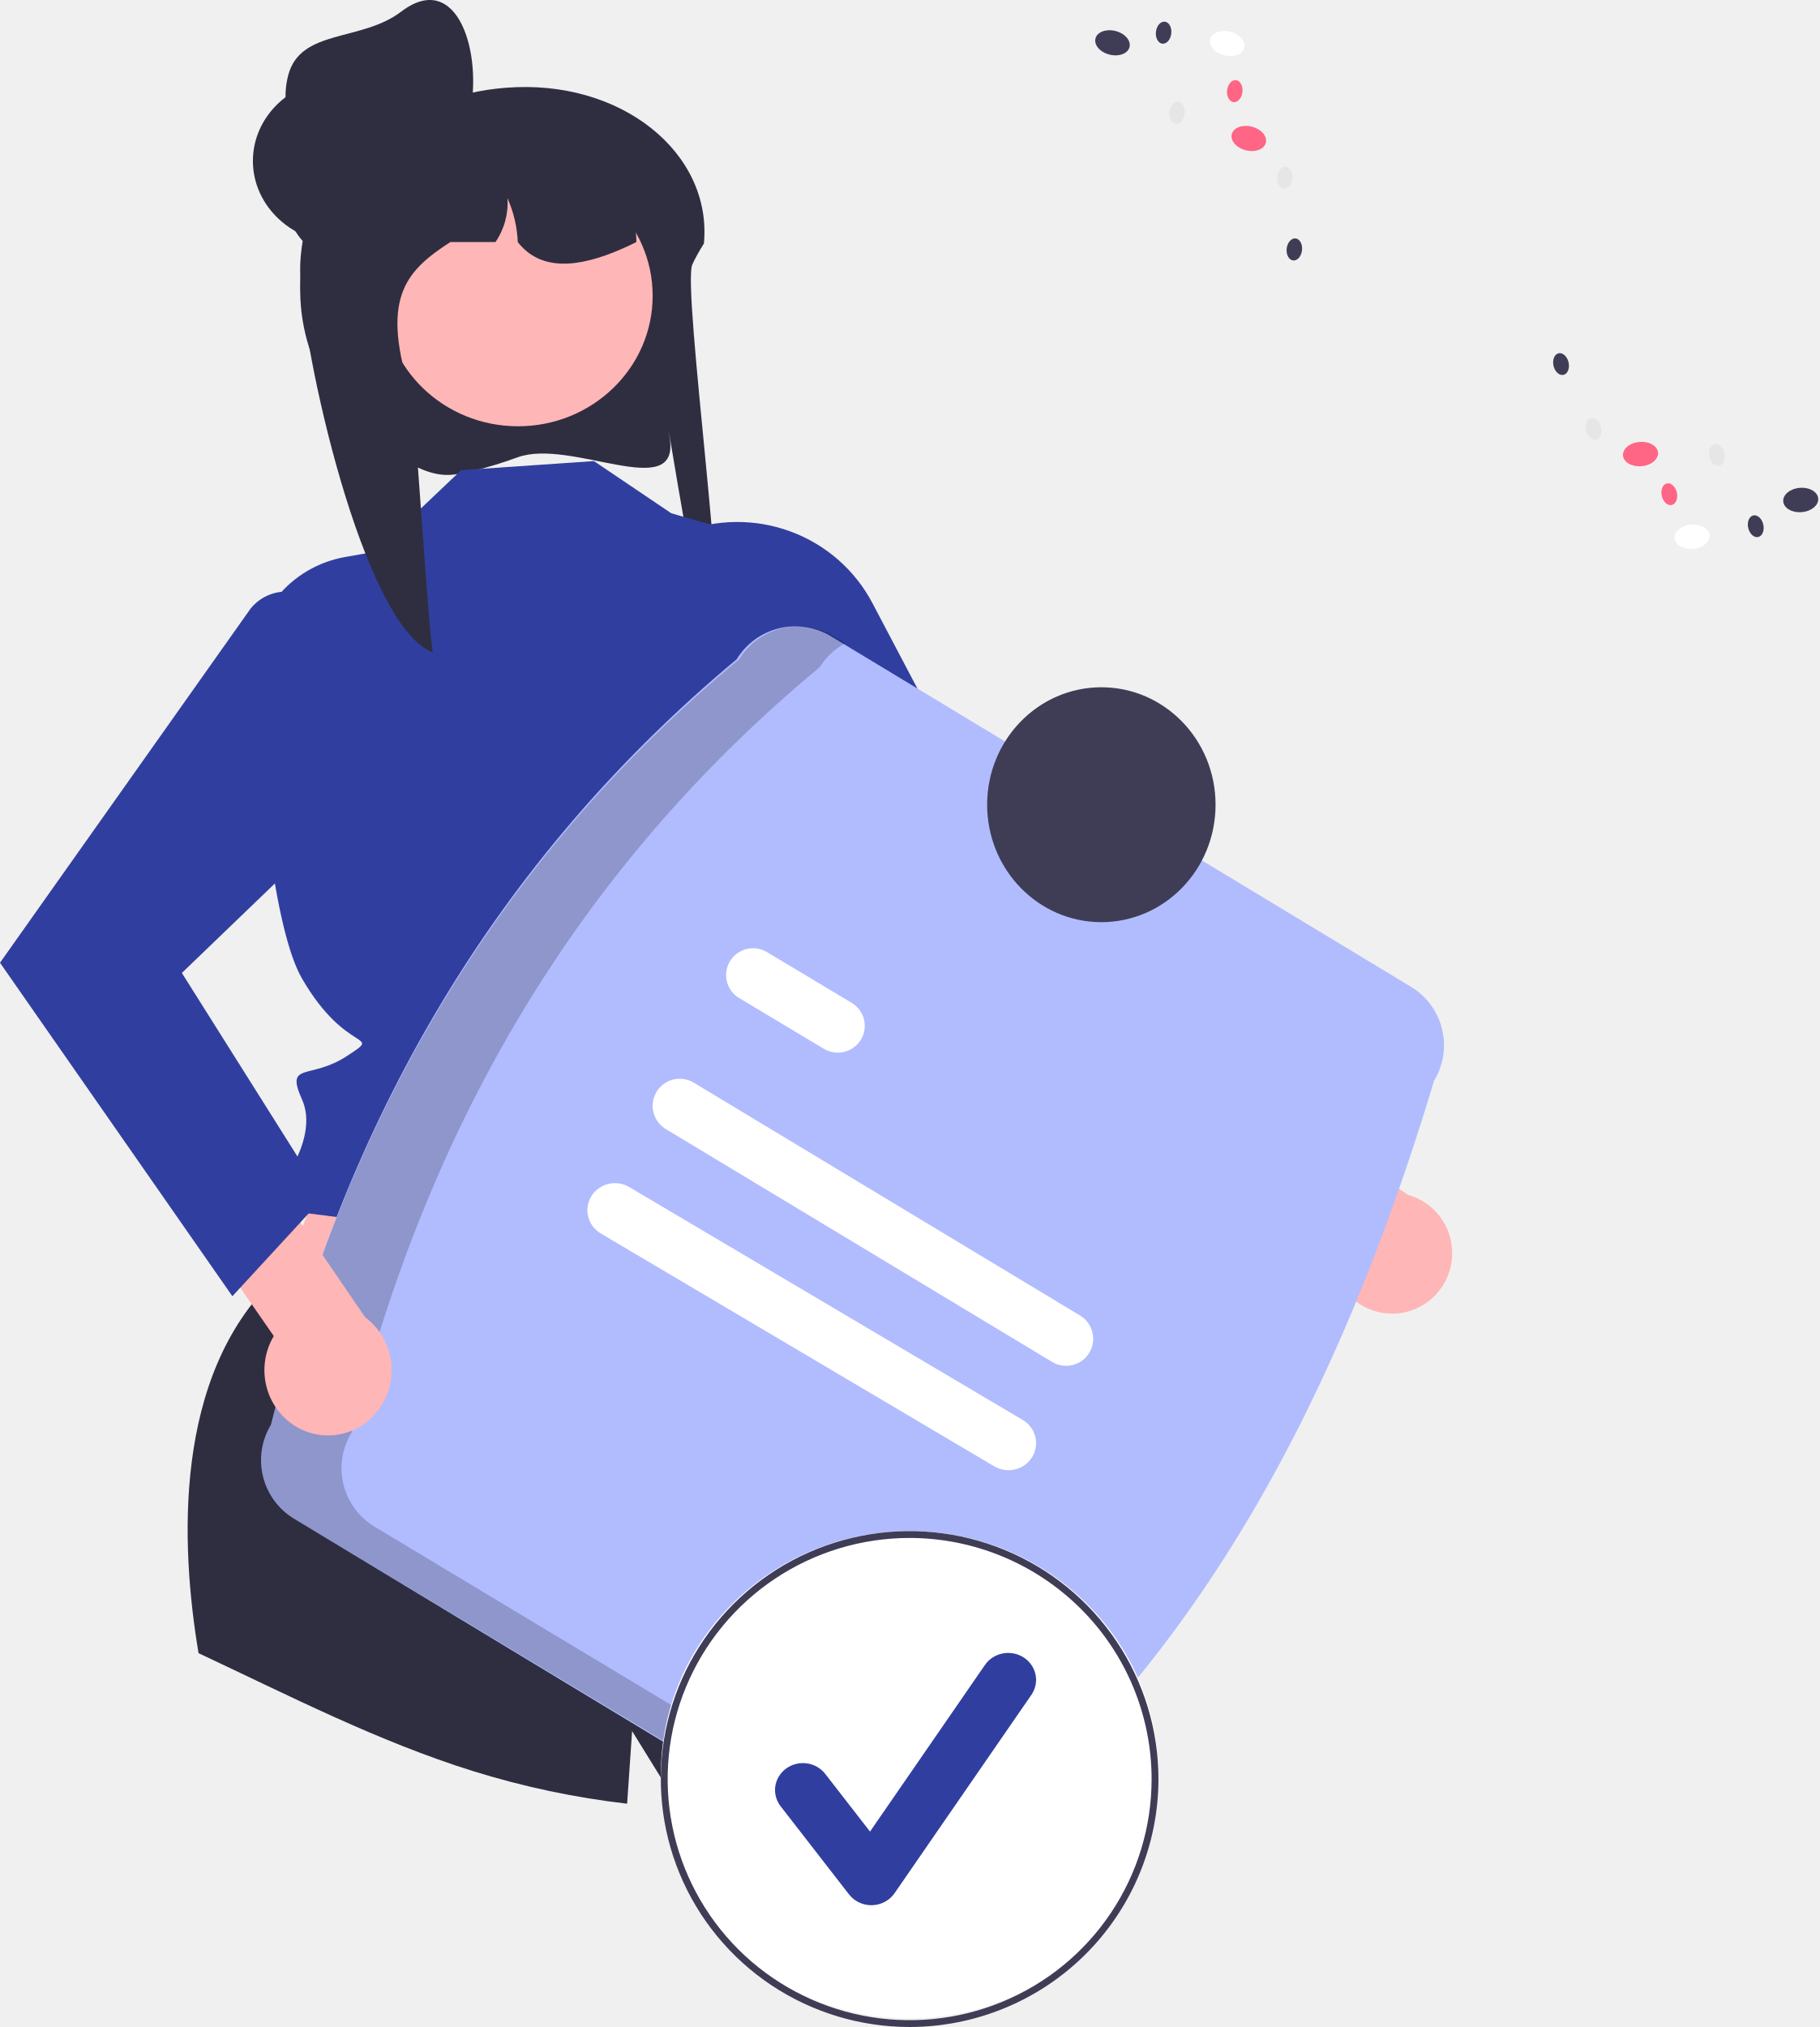
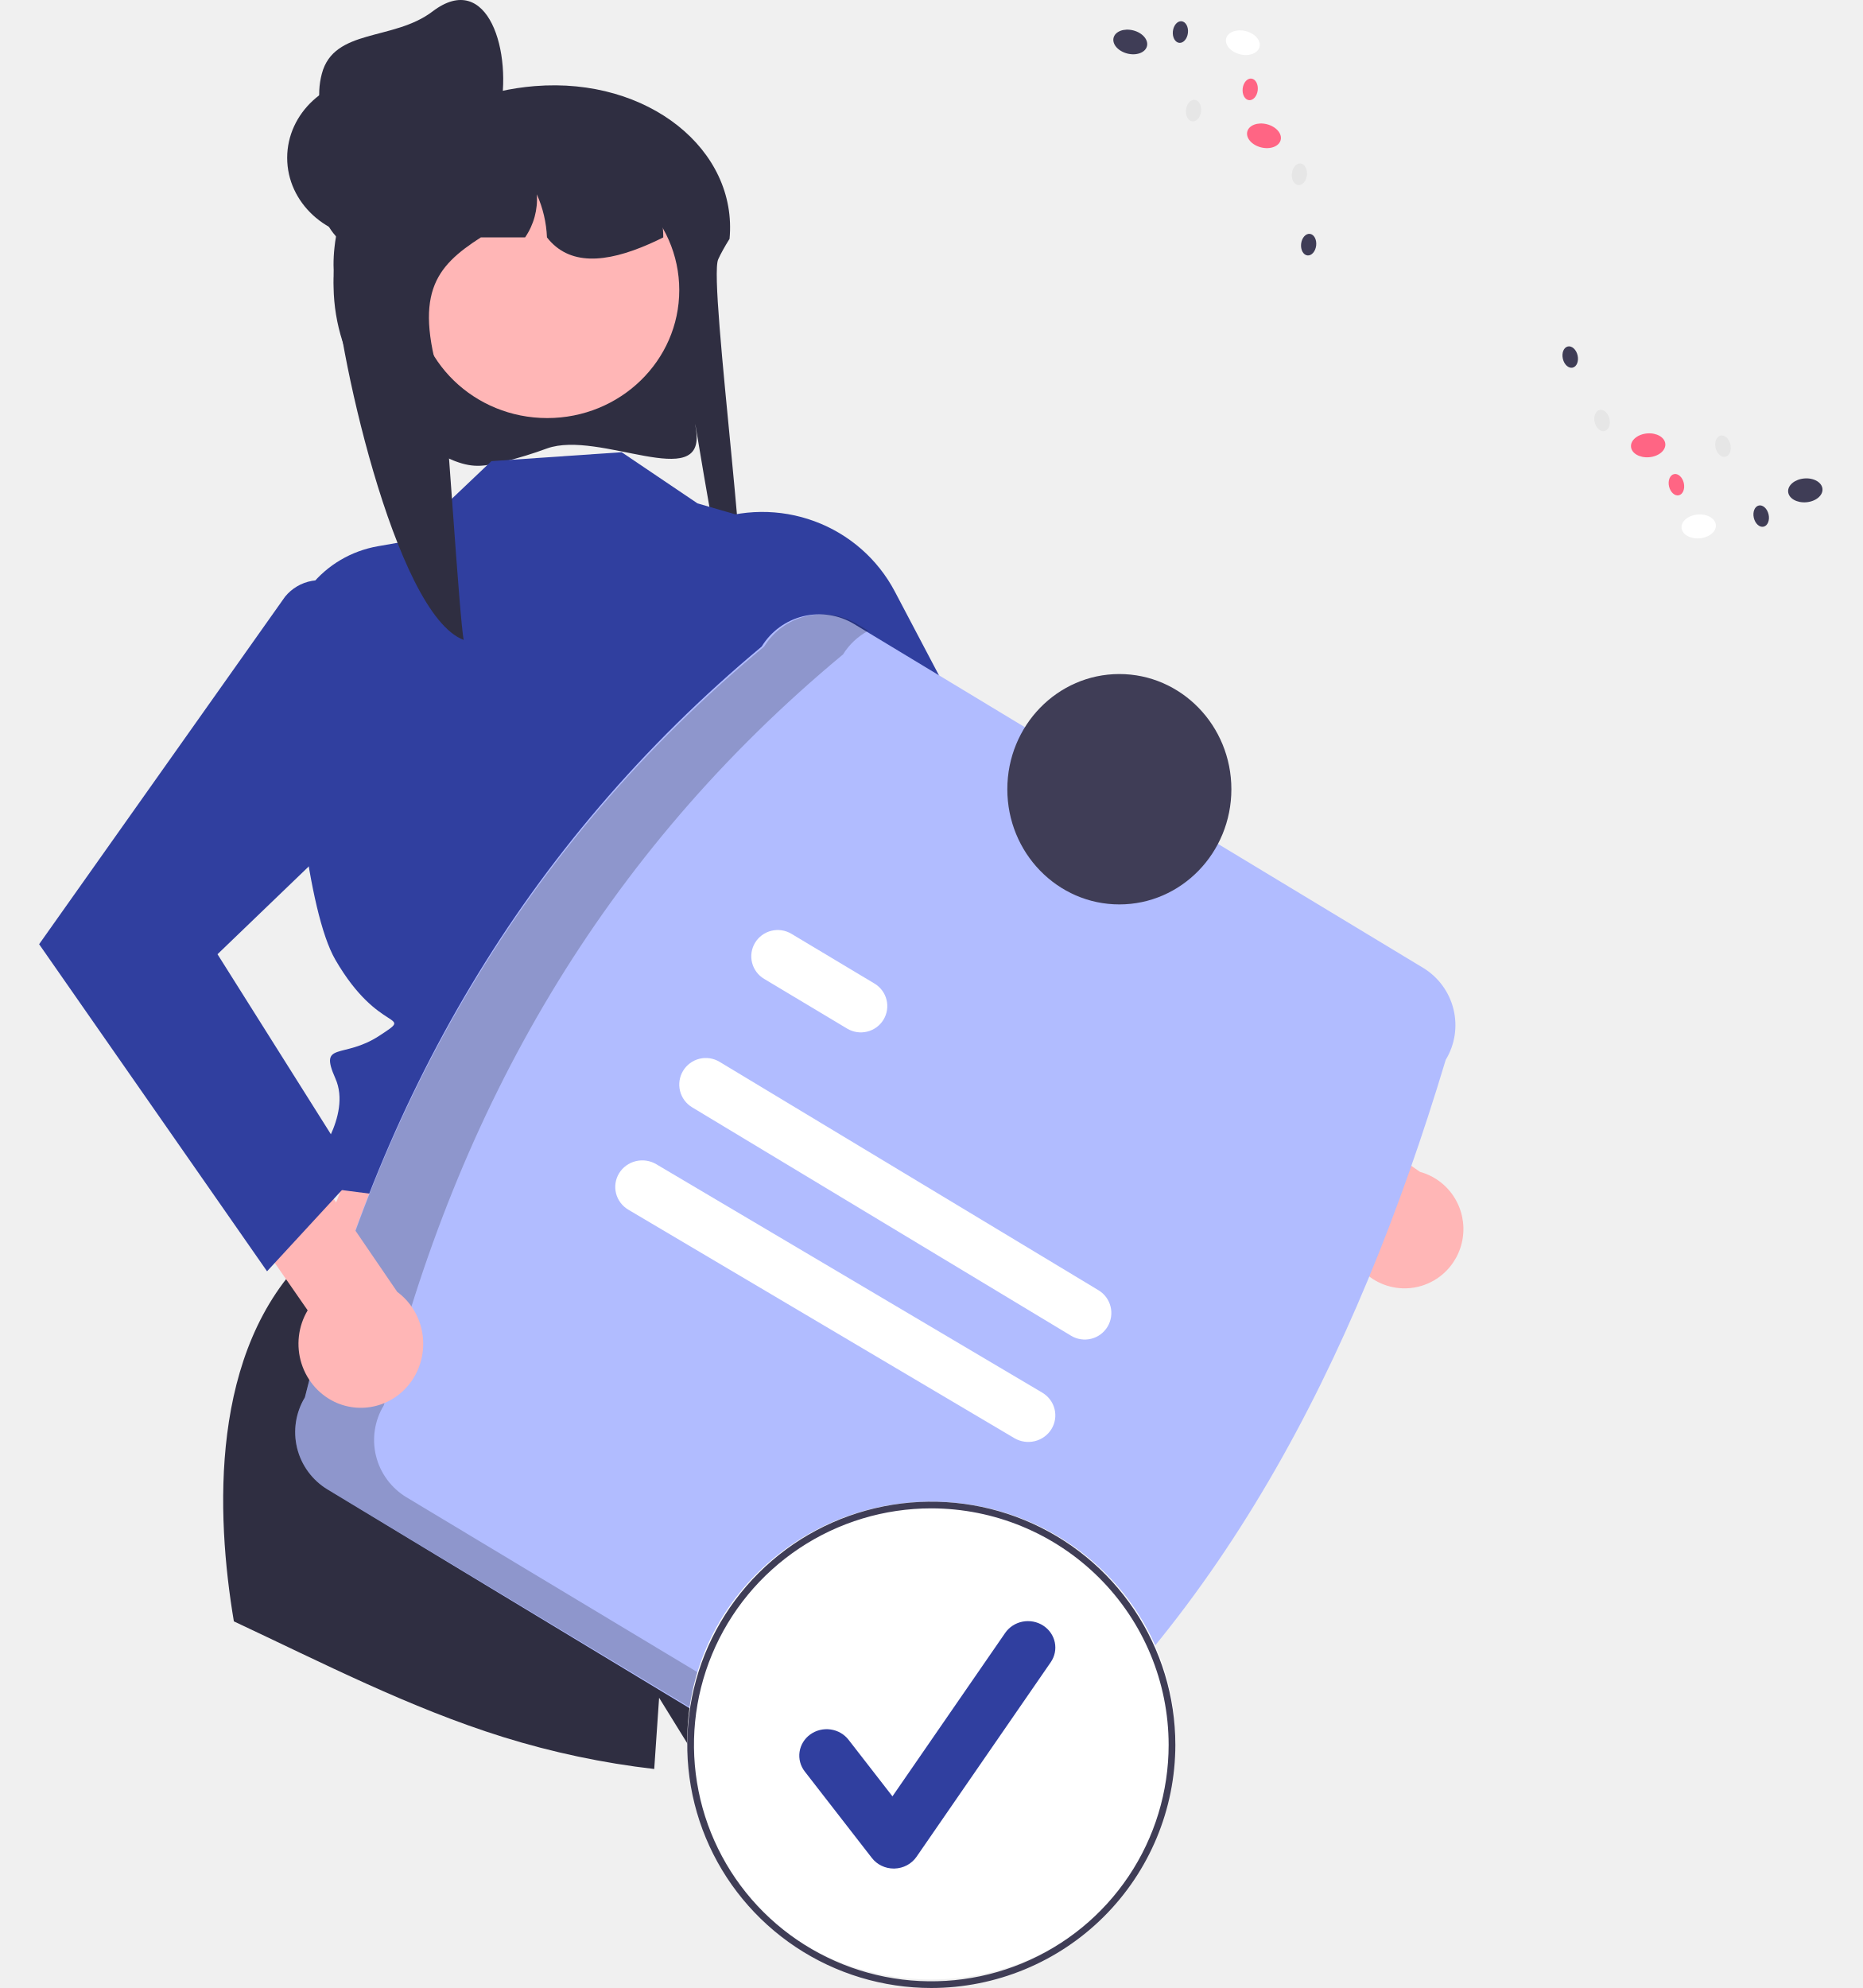
- <svg xmlns="http://www.w3.org/2000/svg" width="228" height="254" viewBox="0 0 228 254" fill="none">
+ <svg xmlns="http://www.w3.org/2000/svg" width="238" height="254" viewBox="0 0 228 254" fill="none">
  <path d="M64.897 57.294C63.103 57.958 61.272 58.52 59.411 58.978C56.954 59.559 55.567 59.829 53.195 58.935C53.112 58.904 53.032 58.873 52.957 58.843C48.462 56.987 44.619 53.904 41.897 49.967C39.175 46.03 37.69 41.41 37.624 36.669C37.612 36.506 37.612 36.335 37.612 36.168C37.61 35.365 37.649 34.562 37.73 33.762C37.834 32.673 38.014 31.592 38.268 30.526L38.244 30.522C36.324 28.616 35.585 26.005 35.83 23.382C35.998 21.604 36.579 19.885 37.531 18.357C38.482 16.828 39.778 15.529 41.322 14.557C43.741 13.081 46.469 12.146 49.307 11.822C50.069 11.736 50.835 11.693 51.602 11.692H58.809C60.297 11.354 61.809 11.123 63.333 11H63.344C77.848 9.832 89.286 19.166 88.219 30.522C88.212 30.534 88.2 30.547 88.192 30.559C87.884 31.047 87.611 31.51 87.37 31.952C87.137 32.365 86.939 32.761 86.769 33.136C85.446 36.039 91.736 81.072 89.48 81.756C88.196 82.144 83.02 48.633 83.948 55.006C85.118 63 71.578 54.897 64.897 57.294Z" fill="#2F2E41" />
  <path d="M86.664 137.901L106.332 179.871L30.673 172.196L46.466 131.906L86.664 137.901Z" fill="#FFB6B6" />
  <path d="M125.758 221.165C112.699 225.499 98.937 227.336 85.194 226.582L79.219 216.919C79.219 216.919 78.968 220.518 78.595 226.019C72.053 225.263 65.597 223.899 59.31 221.943C47.388 218.226 36.212 212.467 24.884 207.156C22.589 193.519 21.728 172.49 34.414 160.249L102.694 172.723C102.694 172.723 113.649 180.893 110.718 183.819C107.788 186.741 107.334 186.288 109.259 188.208C111.185 190.128 115.346 192.694 115.388 194.373C115.405 195.028 120.075 206.915 125.758 221.165Z" fill="#2F2E41" />
  <path d="M74.435 57.777L57.795 58.918L47.04 69.133L43.273 69.794C39.888 70.388 36.841 72.181 34.711 74.836C32.582 77.49 31.517 80.82 31.719 84.195C32.494 97.098 34.229 116.377 37.855 122.631C43.477 132.33 48.121 129.287 43.477 132.33C38.833 135.373 35.715 132.982 37.855 137.791C39.994 142.6 34.963 148.769 34.963 148.769L32.961 150.737L35.085 151.593L102.765 160.249C102.765 160.249 96.913 134.386 100.573 128.033C104.233 121.68 113.106 102.475 105.187 94.96L97.443 68.176L84.123 64.314L74.435 57.777Z" fill="#303F9F" />
  <path d="M174.239 164.606C173.148 164.571 172.078 164.298 171.102 163.806C170.127 163.314 169.269 162.614 168.588 161.756C167.907 160.897 167.42 159.899 167.16 158.832C166.9 157.766 166.873 156.654 167.081 155.576L135.982 134.375L139.693 124.275L176.447 149.727C178.224 150.215 179.762 151.342 180.768 152.896C181.775 154.449 182.181 156.319 181.908 158.153C181.636 159.987 180.705 161.657 179.292 162.847C177.878 164.036 176.081 164.662 174.239 164.606V164.606Z" fill="#FFB6B6" />
  <path d="M85.38 66.735L80.771 68.542L105.356 116.087L156.251 150.438L163.587 138.16L124.846 105.025L109.335 75.571C107.153 71.426 103.496 68.228 99.072 66.597C94.647 64.965 89.77 65.014 85.38 66.735Z" fill="#303F9F" />
  <path d="M64.924 53.416C74.241 53.416 81.794 46.095 81.794 37.064C81.794 28.033 74.241 20.712 64.924 20.712C55.607 20.712 48.054 28.033 48.054 37.064C48.054 46.095 55.607 53.416 64.924 53.416Z" fill="#FFB6B6" />
  <path d="M79.749 30.332C79.466 30.477 79.186 30.611 78.903 30.745C78.608 30.883 78.313 31.021 78.014 31.151C72.329 33.658 67.699 33.937 64.89 30.332C64.813 28.435 64.374 26.568 63.595 24.828C63.733 26.773 63.206 28.708 62.096 30.332H56.439C50.613 34.094 47.623 37.551 51.667 49.902C51.931 50.714 53.737 79.543 54.252 81.76C45.432 78.468 37.823 43.518 37.63 34.309C37.618 34.159 37.618 34.002 37.618 33.849C37.616 33.112 37.656 32.374 37.737 31.641C37.84 30.639 38.019 29.647 38.272 28.671L38.248 28.667C37.351 27.832 36.666 26.805 36.249 25.667C35.831 24.53 35.693 23.313 35.844 22.114C37.324 20.229 39.155 18.632 41.242 17.406C43.139 16.512 45.117 15.789 47.151 15.247C47.202 15.236 47.245 15.224 47.296 15.213C47.918 15.048 48.555 14.899 49.193 14.769C50.506 14.501 51.834 14.305 53.17 14.183C53.268 14.179 53.363 14.172 53.449 14.172C53.984 14.172 54.508 14.312 54.968 14.577C54.972 14.577 54.972 14.581 54.98 14.581C55.421 14.838 55.788 15.201 56.043 15.635C56.299 16.07 56.435 16.561 56.439 17.061H62.742C62.974 17.061 63.206 17.069 63.438 17.081C72.215 17.421 79.269 21.073 79.721 29.467C79.741 29.758 79.749 30.041 79.749 30.332Z" fill="#2F2E41" />
  <path d="M42.942 30.524C49.153 30.524 54.188 25.887 54.188 20.167C54.188 14.448 49.153 9.811 42.942 9.811C36.73 9.811 31.695 14.448 31.695 20.167C31.695 25.887 36.73 30.524 42.942 30.524Z" fill="#2F2E41" />
  <path d="M58.818 14.62C57.491 20.495 50.94 24.009 44.673 22.571C41.664 21.881 39.073 20.107 37.47 17.64C35.866 15.172 35.383 12.214 36.125 9.414C37.67 3.585 45.275 5.266 50.27 1.463C57.335 -3.917 60.609 6.696 58.818 14.62Z" fill="#2F2E41" />
  <path d="M33.959 178.54C43.279 140.667 61.745 108.114 92.327 82.61C93.511 80.669 95.418 79.276 97.631 78.736C99.844 78.195 102.182 78.552 104.132 79.727L176.834 123.654C178.781 124.833 180.179 126.734 180.721 128.939C181.264 131.145 180.906 133.475 179.727 135.417C168.054 174.279 150.571 208.001 121.359 231.347C120.175 233.288 118.268 234.681 116.055 235.221C113.842 235.762 111.504 235.405 109.554 234.23L36.852 190.303C34.905 189.124 33.507 187.223 32.965 185.018C32.422 182.812 32.78 180.483 33.959 178.54V178.54Z" fill="#B1BCFF" />
  <path opacity="0.2" d="M46.956 191.314C44.998 190.135 43.593 188.234 43.048 186.028C42.502 183.823 42.862 181.493 44.047 179.55C53.416 141.673 71.979 109.117 102.722 83.61C103.509 82.34 104.621 81.299 105.945 80.591L104.507 79.727C102.547 78.552 100.197 78.195 97.972 78.736C95.748 79.276 93.83 80.669 92.64 82.61C61.897 108.117 43.334 140.673 33.966 178.549C32.78 180.493 32.421 182.822 32.966 185.028C33.511 187.234 34.917 189.135 36.874 190.314L109.958 234.246C111.258 235.022 112.743 235.443 114.261 235.467C115.779 235.491 117.276 235.116 118.601 234.381L46.956 191.314Z" fill="black" />
  <path d="M131.87 170.669L83.432 141.475C82.662 141.01 82.109 140.258 81.893 139.385C81.677 138.512 81.816 137.589 82.281 136.818C82.745 136.048 83.495 135.493 84.368 135.276C85.24 135.059 86.163 135.198 86.934 135.661L135.372 164.855C136.14 165.321 136.691 166.072 136.906 166.944C137.121 167.817 136.981 168.738 136.518 169.508C136.054 170.277 135.305 170.832 134.433 171.049C133.562 171.267 132.64 171.13 131.87 170.669L131.87 170.669Z" fill="white" />
  <path d="M103.259 131.429L92.641 125.069C91.871 124.611 91.316 123.869 91.098 123.004C90.879 122.14 91.015 121.224 91.475 120.459C91.936 119.694 92.683 119.143 93.552 118.925C94.422 118.708 95.343 118.843 96.112 119.301L96.131 119.312L106.749 125.671C107.514 126.133 108.064 126.877 108.278 127.741C108.493 128.604 108.354 129.517 107.892 130.279C107.43 131.041 106.683 131.59 105.814 131.805C104.946 132.021 104.027 131.885 103.259 131.429V131.429Z" fill="white" />
  <path d="M124.618 183.751L75.287 154.559C74.503 154.095 73.938 153.344 73.717 152.471C73.496 151.598 73.636 150.674 74.108 149.903C74.58 149.132 75.344 148.577 76.233 148.359C77.121 148.141 78.061 148.278 78.847 148.741L78.854 148.745L128.185 177.937C128.967 178.403 129.529 179.154 129.747 180.026C129.966 180.898 129.824 181.82 129.352 182.59C128.88 183.359 128.116 183.913 127.229 184.131C126.342 184.348 125.403 184.212 124.618 183.751L124.618 183.751Z" fill="white" />
  <path d="M138.027 115.554C145.932 115.554 152.341 108.965 152.341 100.837C152.341 92.709 145.932 86.12 138.027 86.12C130.122 86.12 123.713 92.709 123.713 100.837C123.713 108.965 130.122 115.554 138.027 115.554Z" fill="#3F3D56" />
  <path d="M114 252.91C131.222 252.91 145.184 239.244 145.184 222.386C145.184 205.529 131.222 191.863 114 191.863C96.778 191.863 82.816 205.529 82.816 222.386C82.816 239.244 96.778 252.91 114 252.91Z" fill="white" />
  <path d="M114 254C107.832 254 101.803 252.178 96.675 248.764C91.547 245.35 87.55 240.498 85.19 234.821C82.83 229.144 82.212 222.897 83.415 216.87C84.619 210.844 87.588 205.308 91.95 200.963C96.311 196.617 101.867 193.659 107.916 192.46C113.965 191.261 120.235 191.876 125.933 194.228C131.632 196.579 136.502 200.561 139.928 205.67C143.355 210.78 145.184 216.786 145.184 222.931C145.175 231.168 141.886 239.065 136.04 244.89C130.194 250.714 122.268 253.991 114 254V254ZM114 192.718C108.002 192.718 102.139 194.49 97.152 197.81C92.165 201.129 88.278 205.848 85.983 211.369C83.687 216.89 83.087 222.965 84.257 228.826C85.427 234.687 88.315 240.07 92.556 244.296C96.798 248.521 102.201 251.399 108.084 252.565C113.967 253.73 120.064 253.132 125.605 250.845C131.147 248.558 135.883 244.686 139.215 239.717C142.547 234.748 144.326 228.907 144.326 222.931C144.317 214.921 141.119 207.241 135.434 201.577C129.748 195.913 122.04 192.727 114 192.718V192.718Z" fill="#3F3D56" />
  <path d="M109.202 238.738C108.659 238.738 108.124 238.616 107.639 238.381C107.153 238.147 106.731 237.806 106.406 237.387L97.831 226.339C97.555 225.984 97.354 225.58 97.24 225.15C97.126 224.72 97.1 224.273 97.165 223.833C97.23 223.394 97.384 222.971 97.618 222.589C97.852 222.207 98.161 221.873 98.529 221.607C98.896 221.341 99.314 221.147 99.759 221.037C100.204 220.927 100.667 220.903 101.122 220.966C101.577 221.029 102.014 221.178 102.409 221.404C102.804 221.63 103.15 221.93 103.425 222.285L109.035 229.512L123.442 208.629C123.697 208.26 124.024 207.943 124.406 207.696C124.787 207.449 125.216 207.277 125.666 207.19C126.116 207.103 126.579 207.103 127.03 207.189C127.48 207.275 127.909 207.446 128.291 207.692C128.673 207.938 129.001 208.254 129.256 208.623C129.512 208.992 129.69 209.405 129.78 209.84C129.87 210.275 129.87 210.723 129.781 211.159C129.692 211.594 129.515 212.008 129.26 212.377L112.111 237.234C111.801 237.683 111.384 238.054 110.895 238.316C110.405 238.578 109.858 238.722 109.299 238.737C109.267 238.738 109.235 238.738 109.202 238.738Z" fill="#303F9F" />
  <path d="M212.185 68.78C213.396 68.677 214.319 67.912 214.247 67.073C214.175 66.233 213.135 65.636 211.924 65.739C210.713 65.842 209.79 66.607 209.862 67.446C209.934 68.286 210.974 68.883 212.185 68.78Z" fill="white" />
  <path d="M225.808 64.172C227.018 64.069 227.942 63.305 227.87 62.465C227.798 61.626 226.758 61.029 225.547 61.132C224.336 61.235 223.413 61.999 223.485 62.839C223.557 63.679 224.597 64.276 225.808 64.172Z" fill="#3F3D56" />
  <path d="M205.727 58.418C206.938 58.315 207.861 57.55 207.789 56.711C207.717 55.871 206.677 55.274 205.467 55.377C204.256 55.48 203.333 56.245 203.405 57.085C203.477 57.924 204.517 58.521 205.727 58.418Z" fill="#FF6584" />
  <path d="M200.013 55.079C200.534 54.962 200.819 54.261 200.65 53.514C200.481 52.768 199.921 52.258 199.4 52.375C198.879 52.492 198.594 53.193 198.763 53.94C198.932 54.686 199.492 55.197 200.013 55.079Z" fill="#E6E6E6" />
  <path d="M195.945 46.974C196.466 46.856 196.751 46.156 196.582 45.409C196.412 44.662 195.853 44.152 195.332 44.269C194.811 44.387 194.525 45.087 194.695 45.834C194.864 46.581 195.423 47.091 195.945 46.974Z" fill="#3F3D56" />
  <path d="M215.464 58.357C215.985 58.24 216.271 57.539 216.101 56.792C215.932 56.045 215.372 55.535 214.851 55.653C214.33 55.77 214.045 56.471 214.214 57.217C214.384 57.964 214.943 58.474 215.464 58.357Z" fill="#E6E6E6" />
  <path d="M209.514 63.281C210.035 63.164 210.321 62.463 210.151 61.717C209.982 60.97 209.422 60.459 208.901 60.577C208.38 60.694 208.095 61.395 208.264 62.142C208.433 62.888 208.993 63.399 209.514 63.281Z" fill="#FF6584" />
  <path d="M220.346 67.292C220.868 67.175 221.153 66.474 220.984 65.727C220.814 64.981 220.255 64.47 219.733 64.588C219.212 64.705 218.927 65.406 219.096 66.153C219.266 66.899 219.825 67.41 220.346 67.292Z" fill="#3F3D56" />
  <path d="M155.941 5.993C156.148 5.176 155.362 4.273 154.184 3.975C153.006 3.678 151.883 4.099 151.675 4.915C151.467 5.732 152.254 6.636 153.432 6.934C154.61 7.231 155.733 6.81 155.941 5.993Z" fill="white" />
  <path d="M141.556 5.901C141.763 5.084 140.977 4.18 139.799 3.883C138.621 3.585 137.497 4.006 137.29 4.823C137.082 5.64 137.869 6.543 139.047 6.841C140.225 7.139 141.348 6.718 141.556 5.901Z" fill="#3F3D56" />
  <path d="M158.64 17.891C158.848 17.074 158.061 16.171 156.883 15.873C155.705 15.575 154.582 15.996 154.374 16.813C154.167 17.63 154.953 18.534 156.131 18.831C157.309 19.129 158.432 18.708 158.64 17.891Z" fill="#FF6584" />
  <path d="M161.993 22.377C162.079 21.616 161.717 20.952 161.186 20.892C160.655 20.833 160.156 21.402 160.071 22.163C159.985 22.924 160.347 23.589 160.878 23.648C161.408 23.707 161.908 23.138 161.993 22.377Z" fill="#E6E6E6" />
  <path d="M163.176 31.364C163.261 30.603 162.9 29.938 162.369 29.879C161.838 29.82 161.339 30.389 161.253 31.15C161.168 31.911 161.529 32.575 162.06 32.635C162.591 32.694 163.091 32.125 163.176 31.364Z" fill="#3F3D56" />
  <path d="M148.47 14.238C148.555 13.477 148.194 12.812 147.663 12.753C147.132 12.694 146.632 13.263 146.547 14.024C146.461 14.785 146.823 15.45 147.354 15.509C147.885 15.568 148.384 14.999 148.47 14.238Z" fill="#E6E6E6" />
  <path d="M155.709 11.527C155.794 10.766 155.433 10.101 154.902 10.042C154.371 9.983 153.871 10.552 153.786 11.313C153.701 12.074 154.062 12.738 154.593 12.797C155.124 12.857 155.623 12.288 155.709 11.527Z" fill="#FF6584" />
  <path d="M146.79 4.202C146.876 3.441 146.514 2.776 145.983 2.717C145.452 2.658 144.953 3.227 144.868 3.988C144.782 4.749 145.144 5.414 145.675 5.473C146.205 5.532 146.705 4.963 146.79 4.202Z" fill="#3F3D56" />
  <path d="M38.094 179.266C37.024 178.816 36.062 178.134 35.275 177.265C34.487 176.397 33.893 175.364 33.533 174.237C33.174 173.11 33.057 171.917 33.191 170.739C33.326 169.561 33.708 168.428 34.312 167.417L11.247 134.168L18.646 125.365L45.759 165.06C47.344 166.228 48.455 167.952 48.883 169.905C49.31 171.858 49.024 173.903 48.08 175.654C47.135 177.405 45.596 178.74 43.756 179.406C41.915 180.071 39.901 180.022 38.094 179.266H38.094Z" fill="#FFB6B6" />
  <path d="M38.762 74.93C37.585 74.23 36.2 73.978 34.856 74.217C33.511 74.456 32.295 75.171 31.425 76.235L0 120.639L29.123 162.429L40.519 150.063L22.792 121.918L46.352 99.255C48.288 94.97 48.583 90.112 47.182 85.62C45.78 81.127 42.78 77.319 38.762 74.93V74.93Z" fill="#303F9F" />
</svg>
